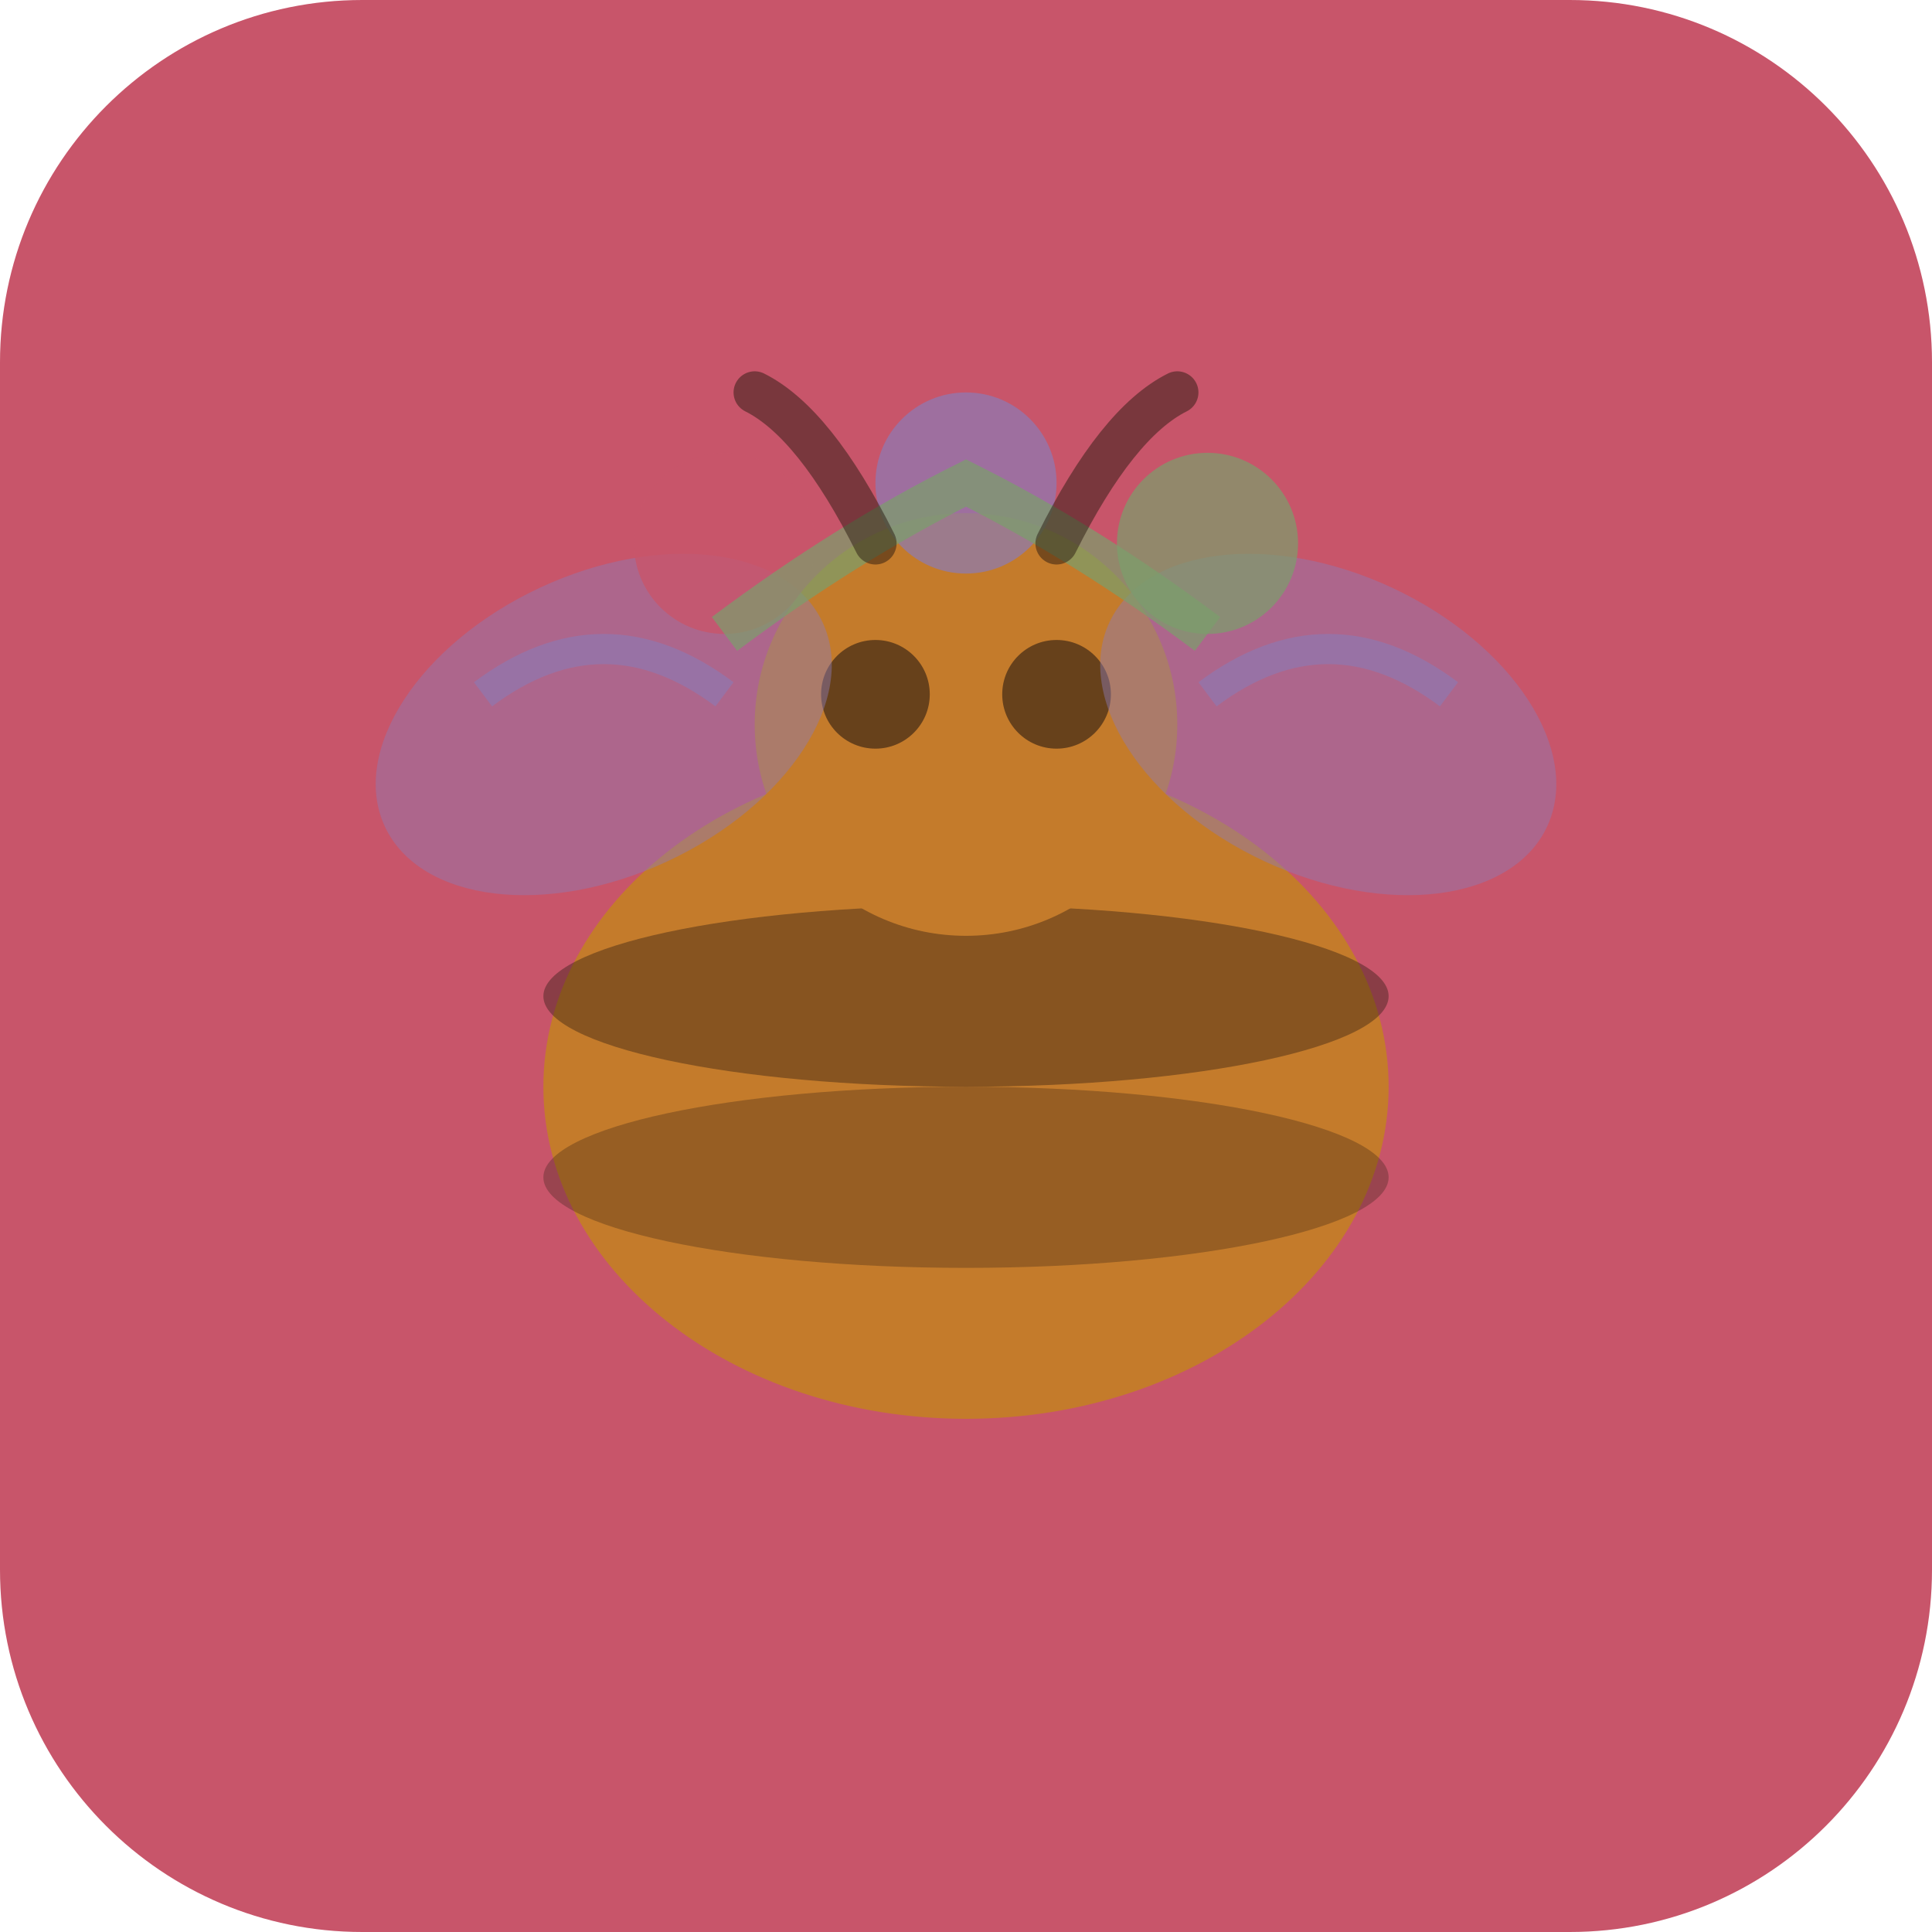
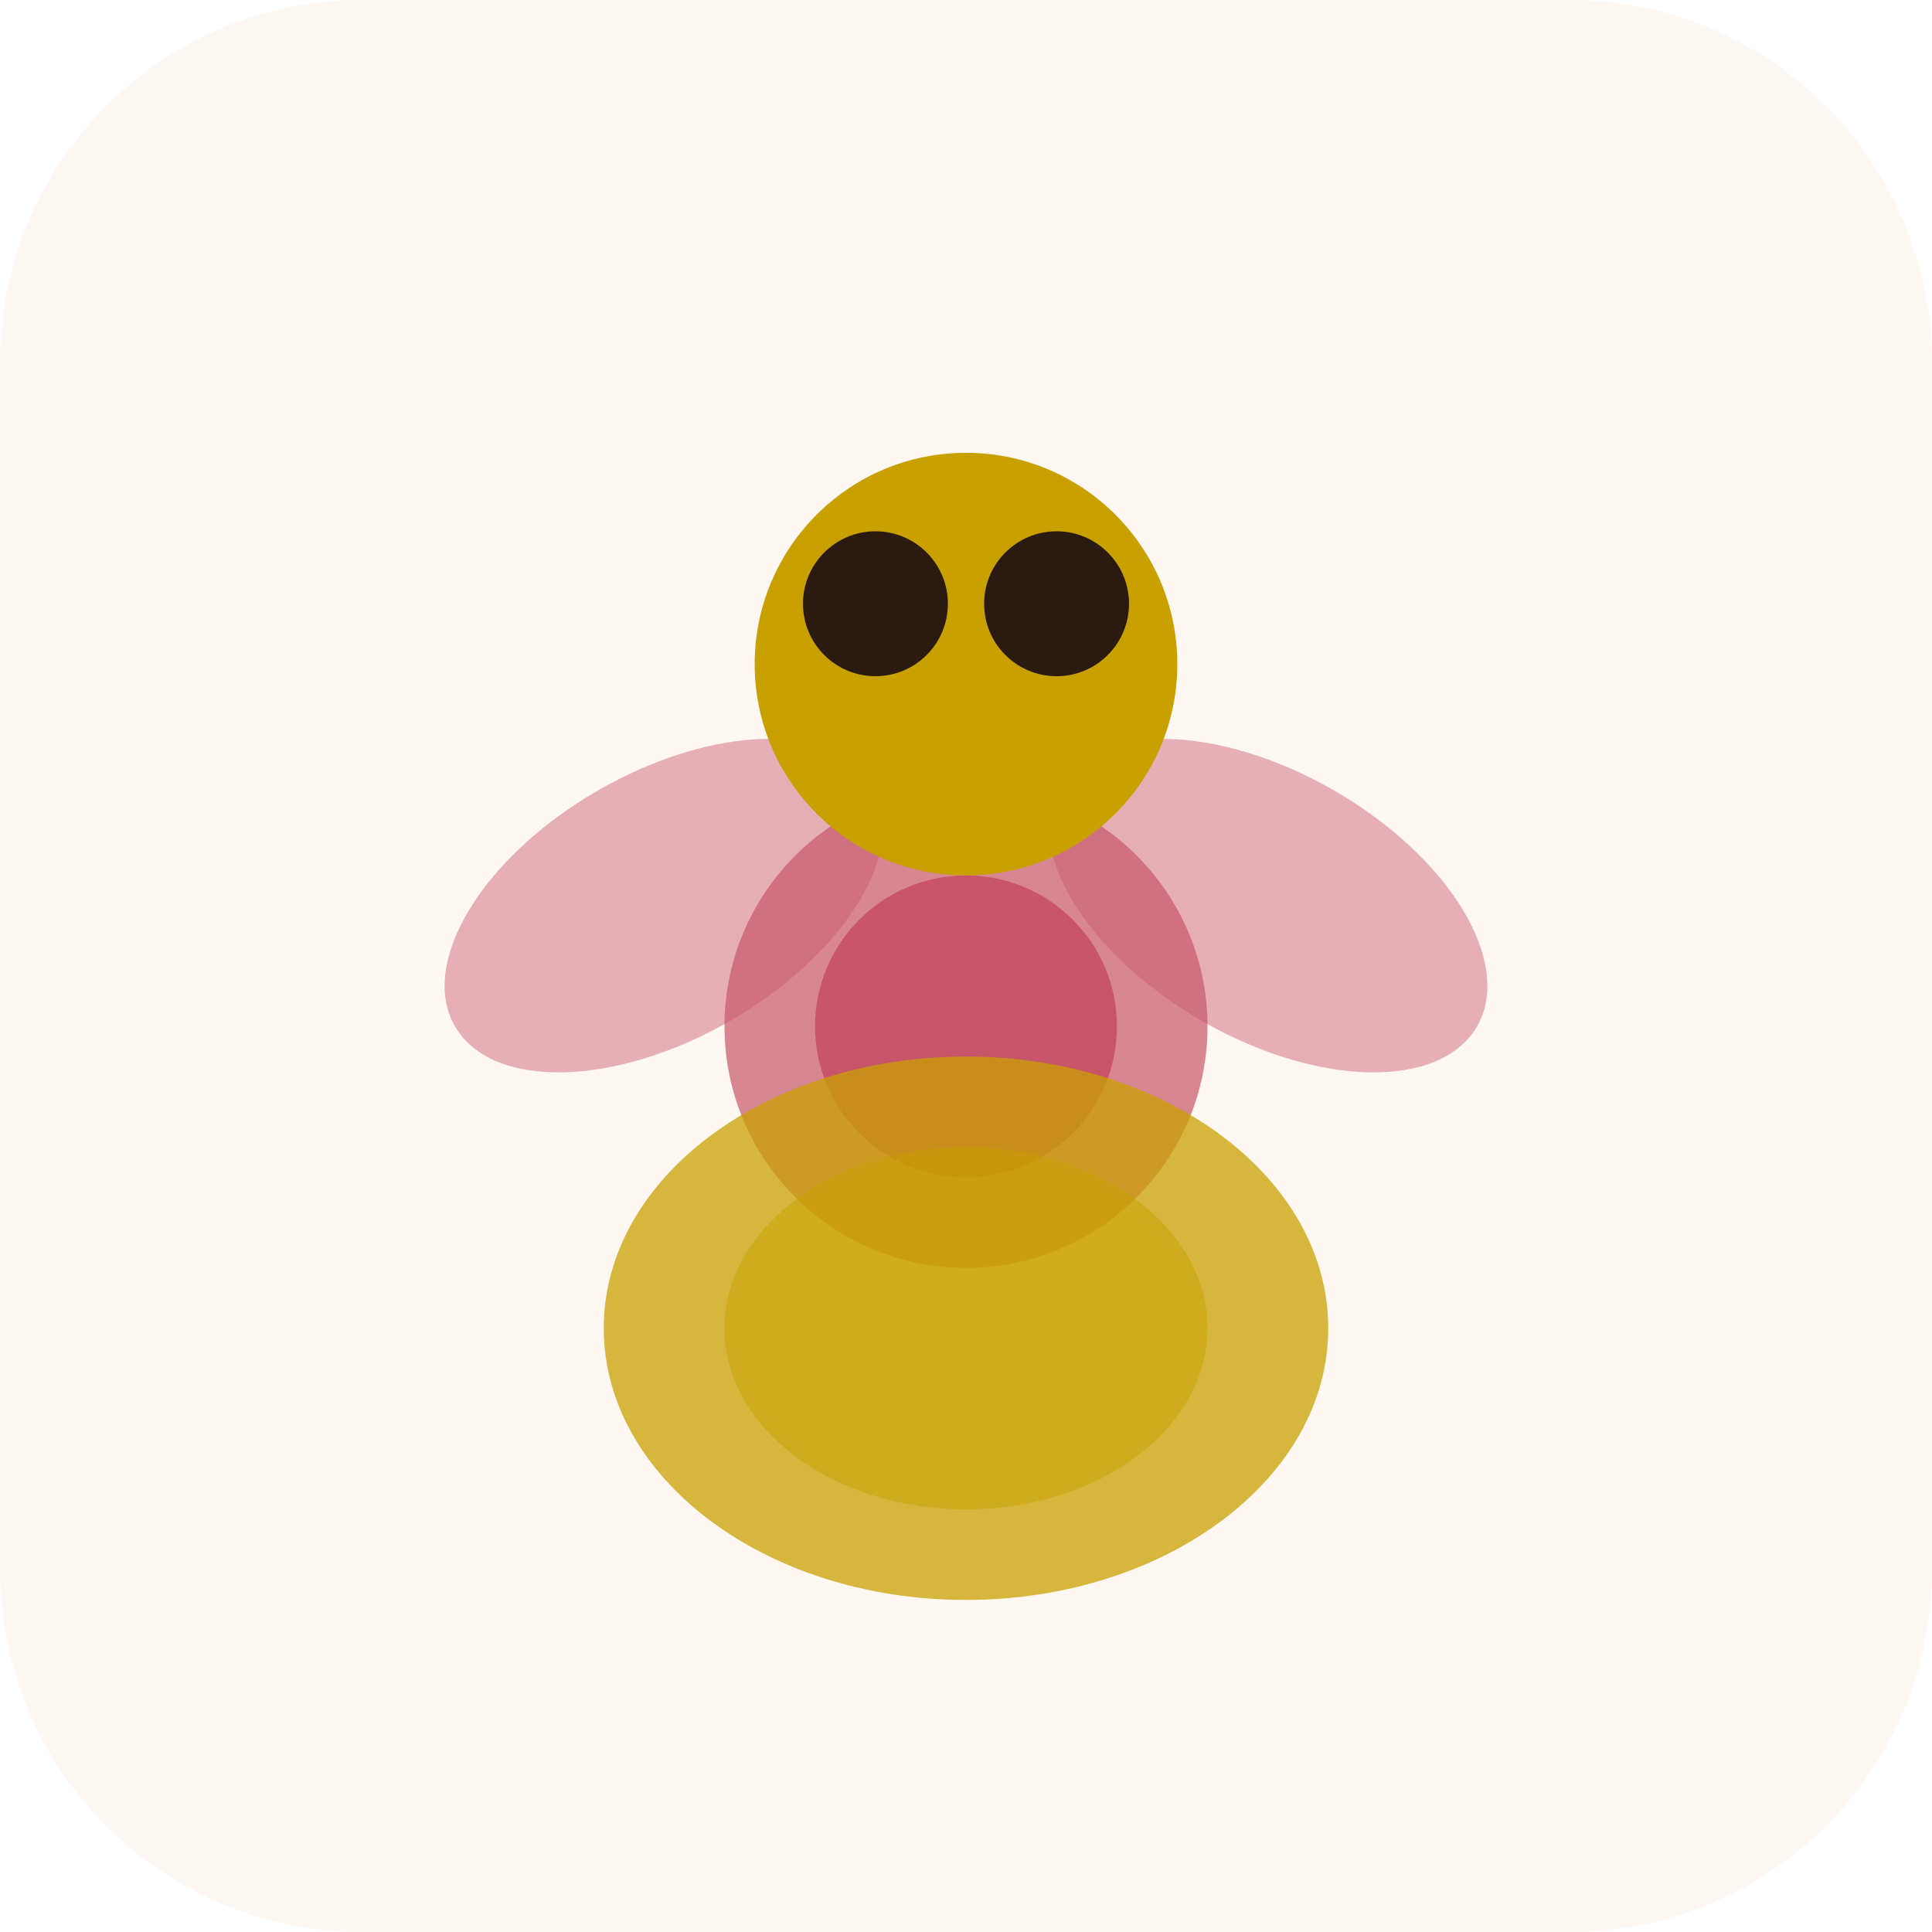
- <svg xmlns="http://www.w3.org/2000/svg" viewBox="0 0 32 32" role="img" aria-label="Phlix — Cottagecore Bloom">
-   <rect width="32" height="32" rx="6" fill="#C8556A" />
-   <ellipse cx="16" cy="18" rx="7" ry="5.5" fill="#C47B2B" />
-   <ellipse cx="16" cy="16.5" rx="7" ry="1.5" fill="#2A1A10" opacity="0.4" />
-   <ellipse cx="16" cy="19.5" rx="7" ry="1.5" fill="#2A1A10" opacity="0.3" />
-   <circle cx="16" cy="12" r="3.5" fill="#C47B2B" />
-   <circle cx="14.5" cy="11.5" r="0.9" fill="#2A1A10" opacity="0.6" />
-   <circle cx="17.5" cy="11.5" r="0.9" fill="#2A1A10" opacity="0.6" />
-   <ellipse cx="10" cy="12" rx="4" ry="2.5" fill="#8B7AB5" opacity="0.45" transform="rotate(-25 10 12)" />
-   <ellipse cx="22" cy="12" rx="4" ry="2.5" fill="#8B7AB5" opacity="0.45" transform="rotate(25 22 12)" />
-   <path d="M8 11.5 Q10 10 12 11.5" stroke="#8B7AB5" stroke-width="0.5" fill="none" opacity="0.6" />
-   <path d="M20 11.5 Q22 10 24 11.5" stroke="#8B7AB5" stroke-width="0.5" fill="none" opacity="0.6" />
-   <circle cx="12" cy="9" r="1.5" fill="#C8556A" opacity="0.8" />
-   <circle cx="16" cy="8" r="1.5" fill="#8B7AB5" opacity="0.7" />
-   <circle cx="20" cy="9" r="1.5" fill="#7A9E6B" opacity="0.7" />
-   <path d="M12 10.5 Q14 9 16 8 Q18 9 20 10.5" stroke="#7A9E6B" stroke-width="0.7" fill="none" opacity="0.7" />
-   <path d="M14.5 9 Q13.5 7 12.5 6.5" stroke="#2A1A10" stroke-width="0.7" fill="none" stroke-linecap="round" opacity="0.5" />
-   <path d="M17.5 9 Q18.5 7 19.5 6.5" stroke="#2A1A10" stroke-width="0.7" fill="none" stroke-linecap="round" opacity="0.5" />
+ <svg xmlns="http://www.w3.org/2000/svg" viewBox="0 0 32 32" width="32" height="32">
+   <rect width="32" height="32" rx="6" fill="#FFF8F2" />
+   <circle cx="16" cy="17" r="4" fill="#C8556A" opacity="0.7" />
+   <circle cx="16" cy="17" r="2.5" fill="#C8556A" />
+   <ellipse cx="11" cy="15" rx="4" ry="2.2" fill="#C8556A" opacity="0.45" transform="rotate(-30 11 15)" />
+   <ellipse cx="21" cy="15" rx="4" ry="2.2" fill="#C8556A" opacity="0.45" transform="rotate(30 21 15)" />
+   <ellipse cx="16" cy="22" rx="6" ry="4.5" fill="#C8A000" opacity="0.75" />
+   <ellipse cx="16" cy="22" rx="4" ry="3" fill="#C8A000" opacity="0.5" />
+   <circle cx="16" cy="11" r="3.5" fill="#C8A000" />
+   <circle cx="14.5" cy="10" r="1.2" fill="#2A1A10" />
+   <circle cx="17.5" cy="10" r="1.2" fill="#2A1A10" />
</svg>
